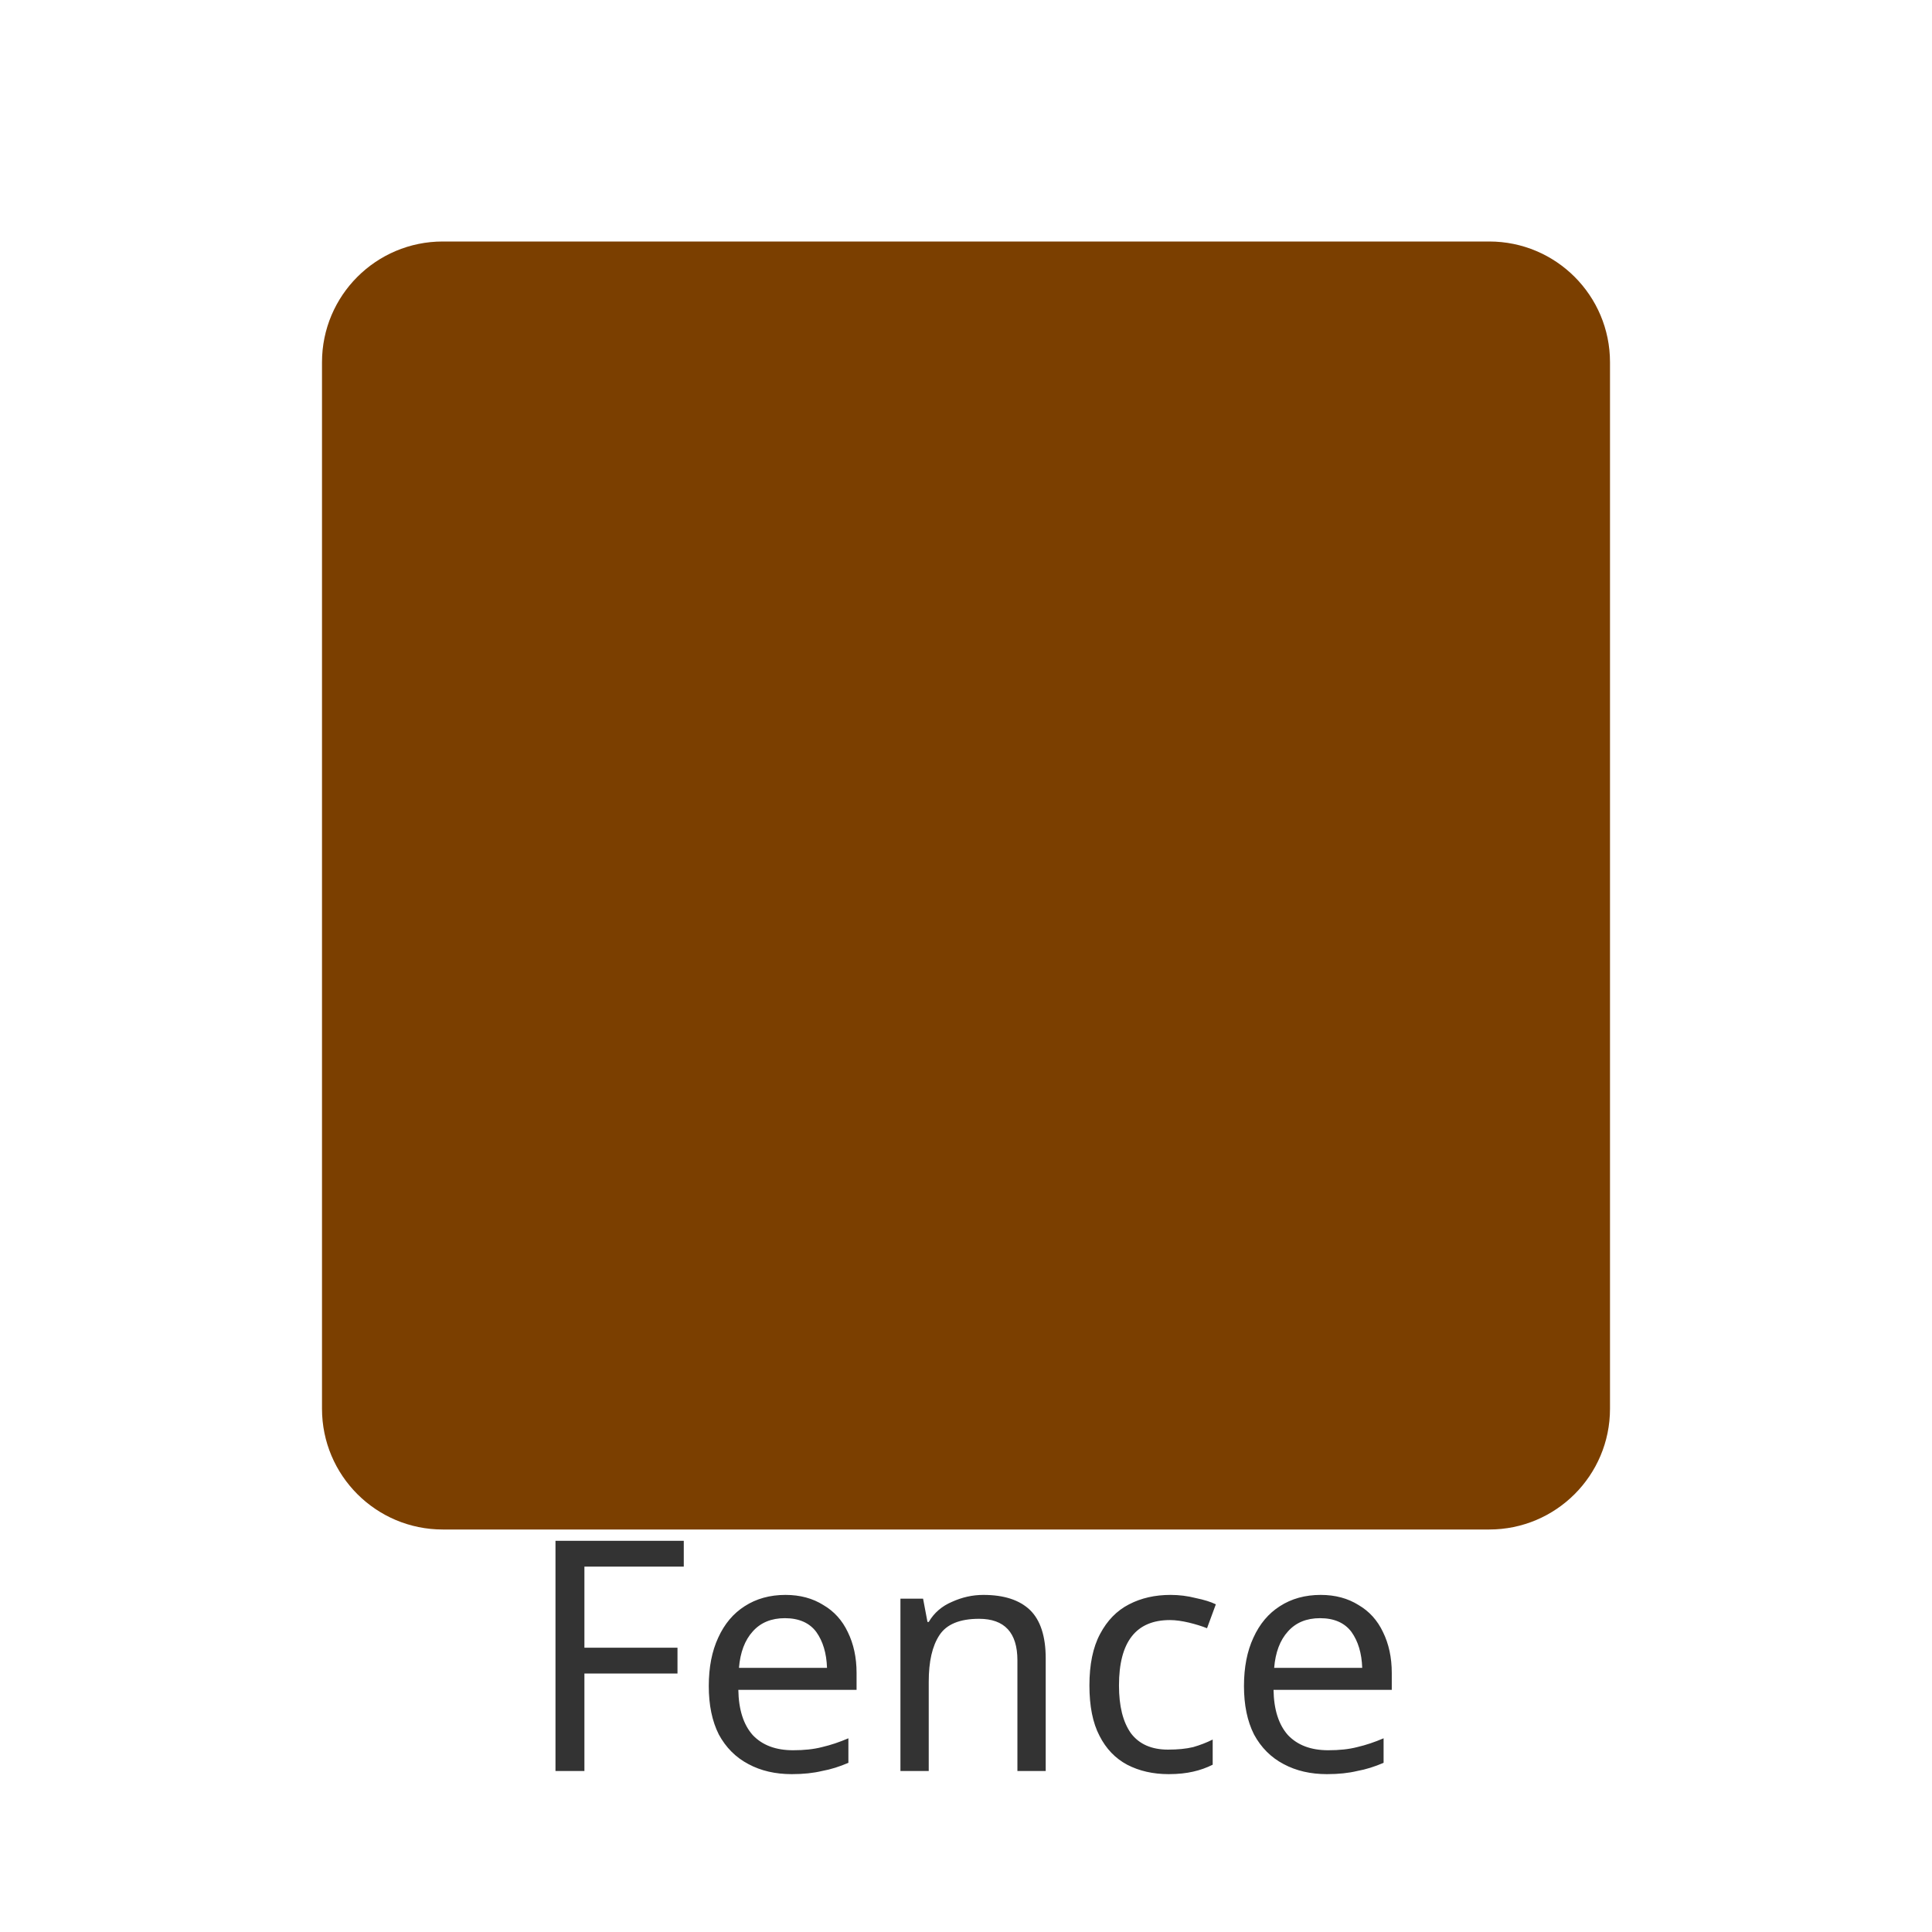
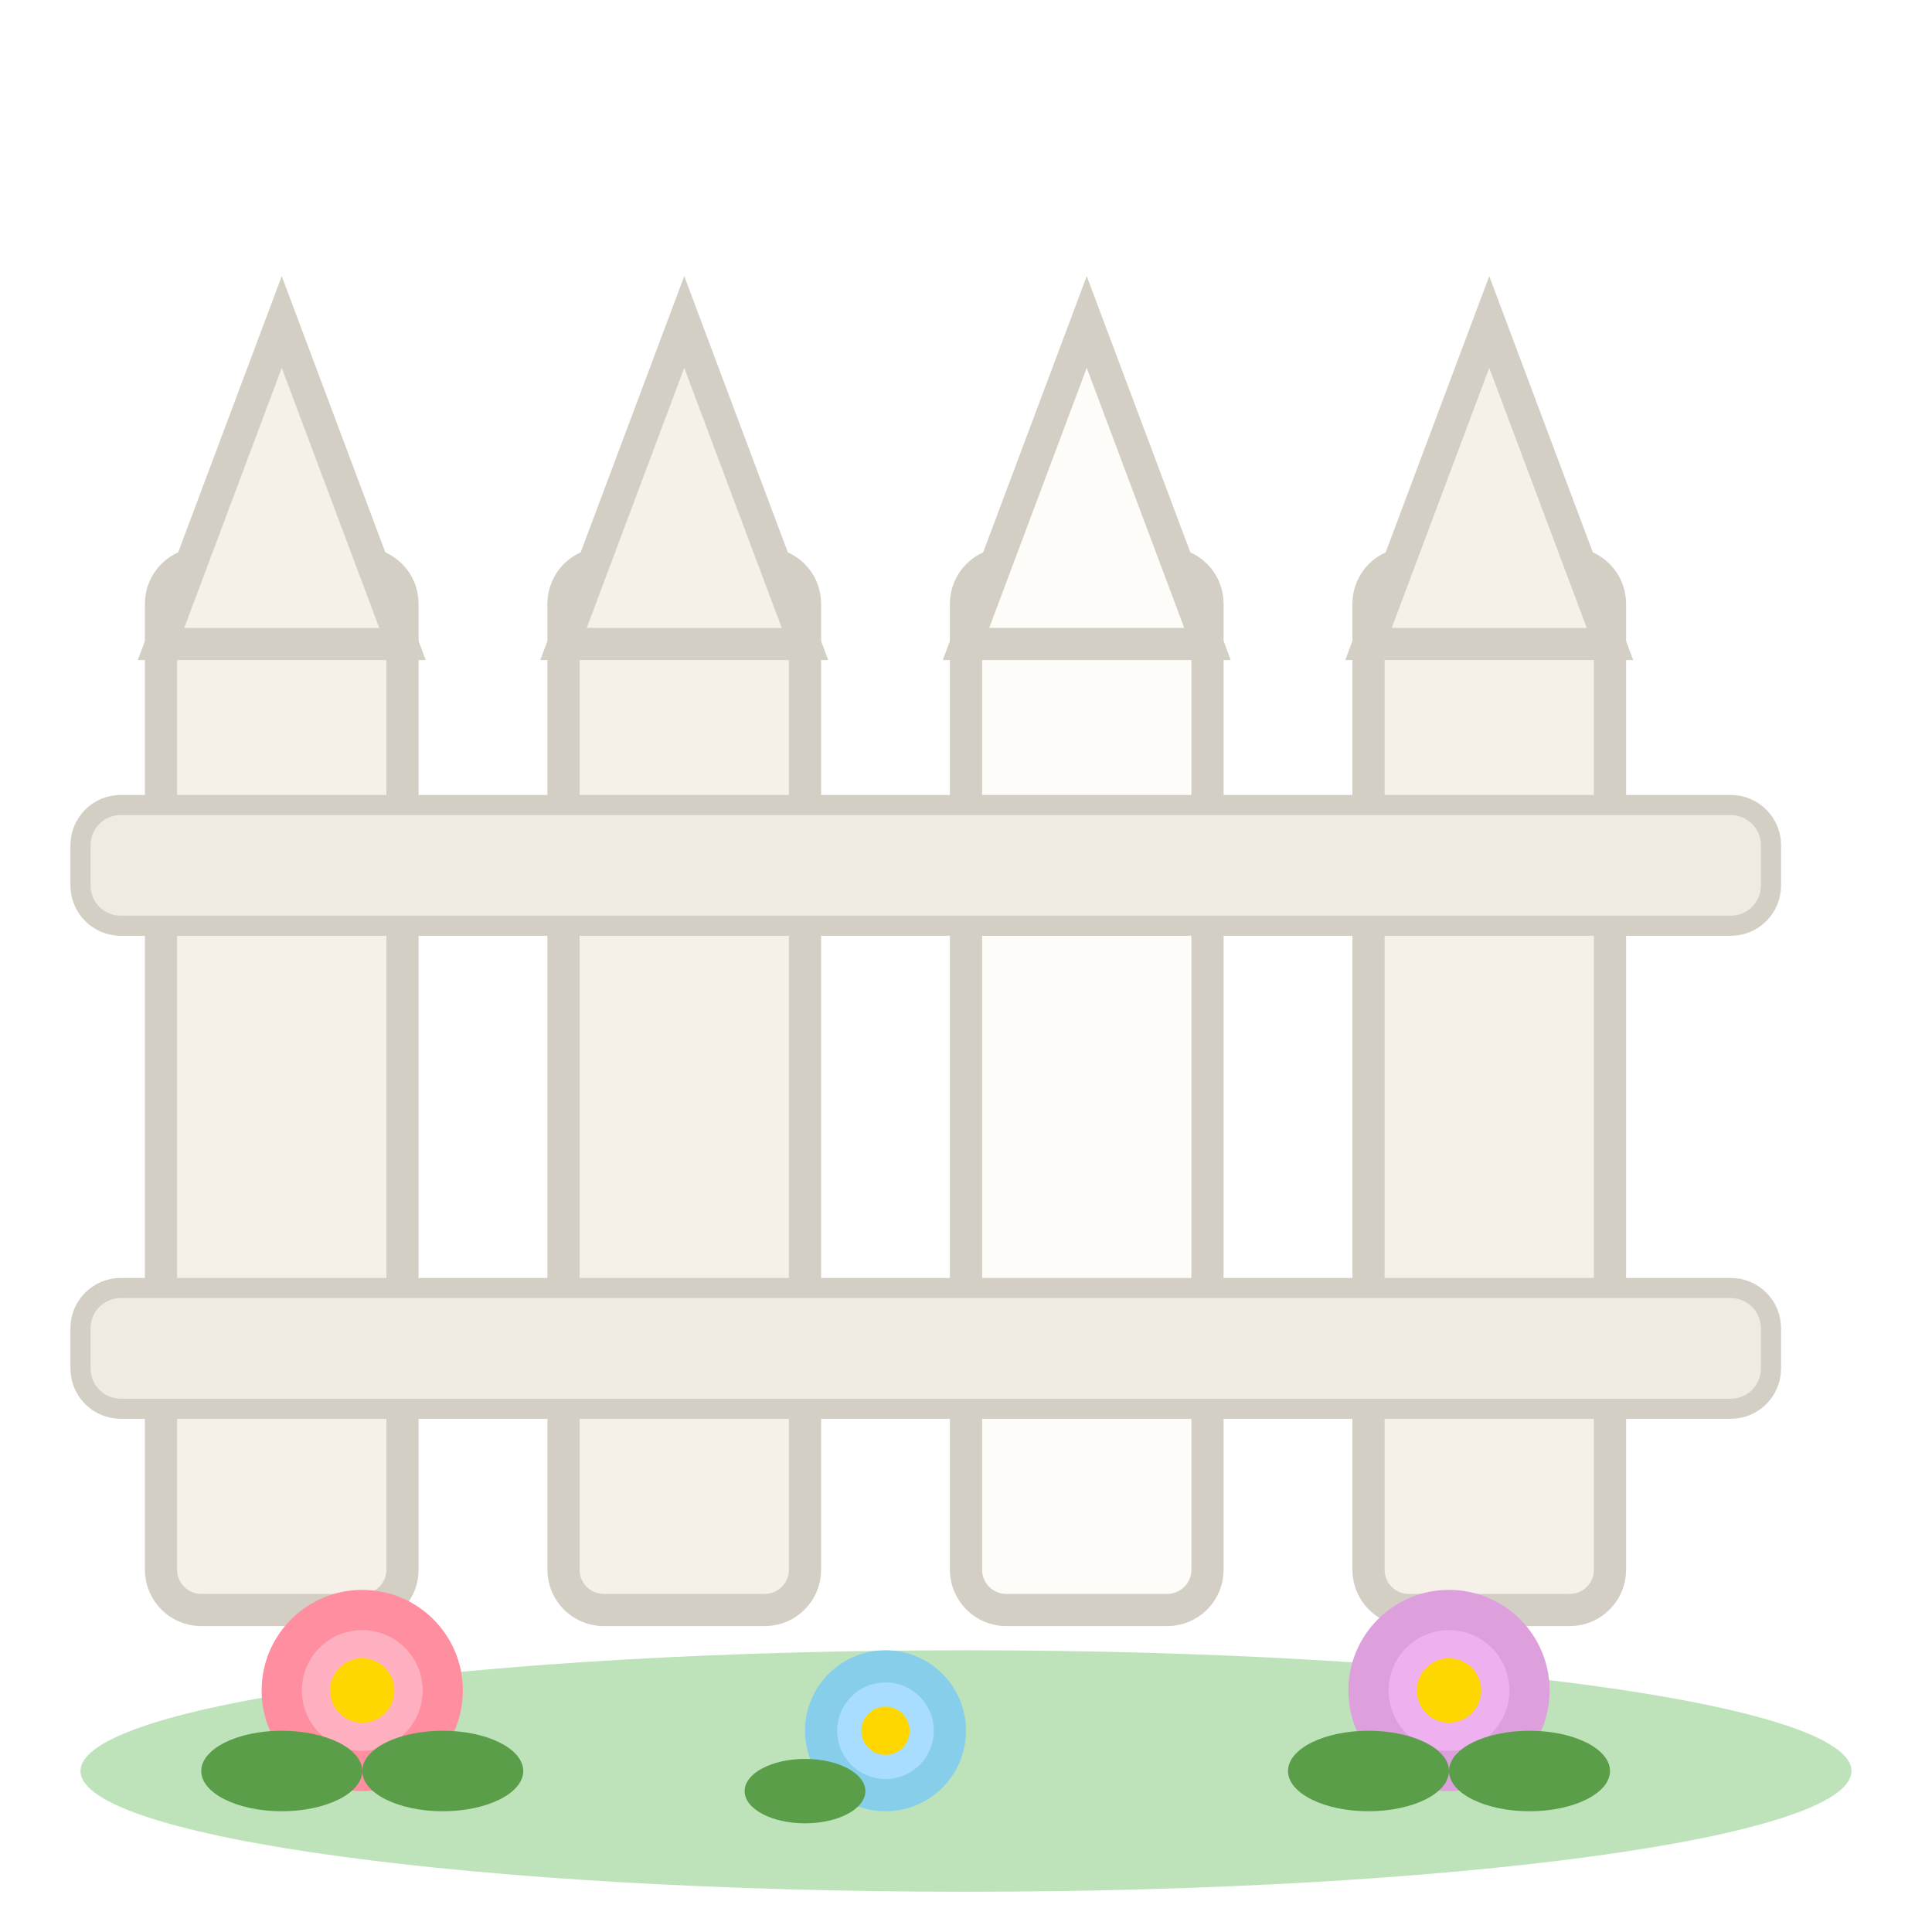
<svg xmlns="http://www.w3.org/2000/svg" viewBox="0 0 48 48" width="48" height="48">
-   <rect x="8" y="6" width="32" height="32" rx="3" fill="#7B3F00" />
-   <text x="24" y="44" text-anchor="middle" font-family="sans-serif" font-size="8" fill="#333">Fence</text>
+   <ellipse cx="24" cy="44" rx="22" ry="3" fill="#7EC876" opacity="0.5" />
+   <rect x="4" y="14" width="6" height="26" rx="1" fill="#F5F0E8" stroke="#D4CFC4" stroke-width="0.8" />
+   <polygon points="4,16 7,8 10,16" fill="#F5F0E8" stroke="#D4CFC4" stroke-width="0.8" />
+   <rect x="14" y="14" width="6" height="26" rx="1" fill="#F5F0E8" stroke="#D4CFC4" stroke-width="0.8" />
+   <polygon points="14,16 17,8 20,16" fill="#F5F0E8" stroke="#D4CFC4" stroke-width="0.8" />
+   <rect x="24" y="14" width="6" height="26" rx="1" fill="#FEFCF8" stroke="#D4CFC4" stroke-width="0.8" />
+   <polygon points="24,16 27,8 30,16" fill="#FEFCF8" stroke="#D4CFC4" stroke-width="0.8" />
+   <rect x="34" y="14" width="6" height="26" rx="1" fill="#F5F0E8" stroke="#D4CFC4" stroke-width="0.8" />
+   <polygon points="34,16 37,8 40,16" fill="#F5F0E8" stroke="#D4CFC4" stroke-width="0.8" />
+   <rect x="2" y="20" width="42" height="3" rx="1" fill="#F0EBE0" stroke="#D4CFC4" stroke-width="0.5" />
+   <rect x="2" y="32" width="42" height="3" rx="1" fill="#F0EBE0" stroke="#D4CFC4" stroke-width="0.5" />
+   <circle cx="9" cy="42" r="2.5" fill="#FF8FA0" />
+   <circle cx="9" cy="42" r="1.5" fill="#FFB0C0" />
+   <circle cx="9" cy="42" r="0.8" fill="#FFD700" />
+   <circle cx="22" cy="43" r="2" fill="#87CEEB" />
+   <circle cx="22" cy="43" r="1.2" fill="#A8DDFF" />
+   <circle cx="22" cy="43" r="0.6" fill="#FFD700" />
+   <circle cx="36" cy="42" r="2.5" fill="#DDA0DD" />
+   <circle cx="36" cy="42" r="1.5" fill="#EEB0EE" />
+   <circle cx="36" cy="42" r="0.8" fill="#FFD700" />
+   <ellipse cx="7" cy="44" rx="2" ry="1" fill="#5A9E4A" />
+   <ellipse cx="11" cy="44" rx="2" ry="1" fill="#5A9E4A" />
+   <ellipse cx="20" cy="44.5" rx="1.5" ry="0.8" fill="#5A9E4A" />
+   <ellipse cx="34" cy="44" rx="2" ry="1" fill="#5A9E4A" />
+   <ellipse cx="38" cy="44" rx="2" ry="1" fill="#5A9E4A" />
</svg>
